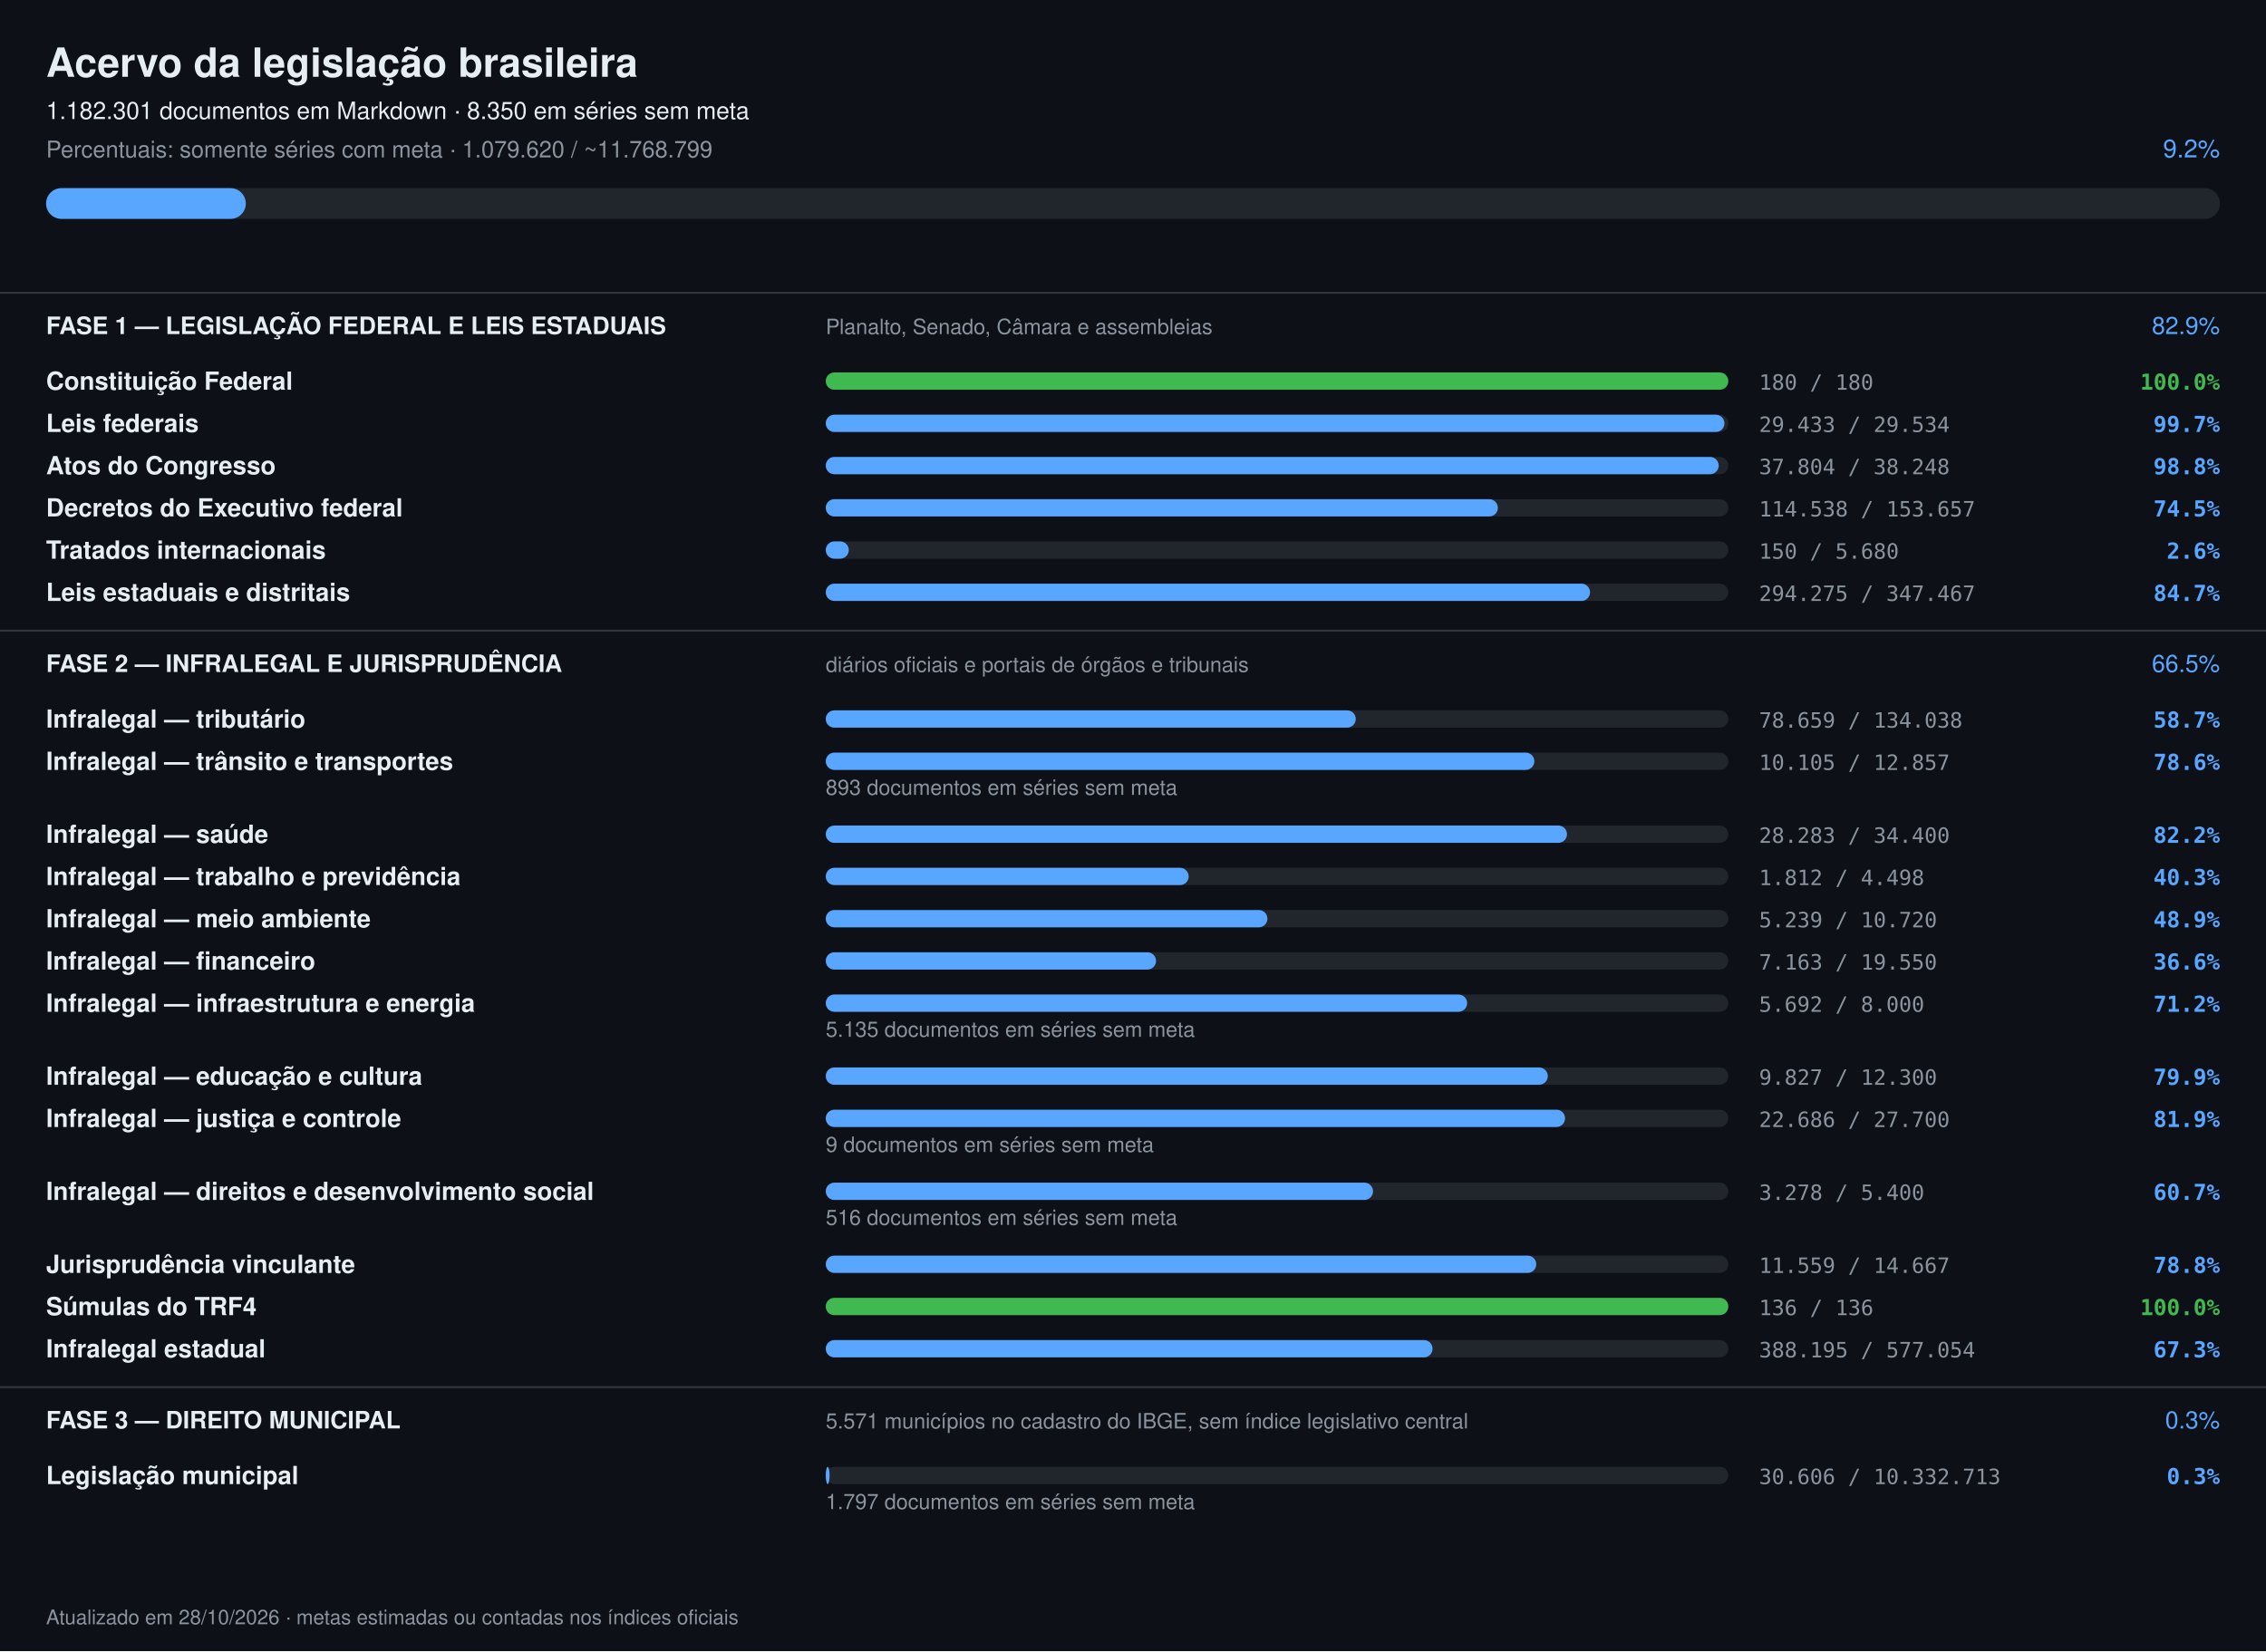
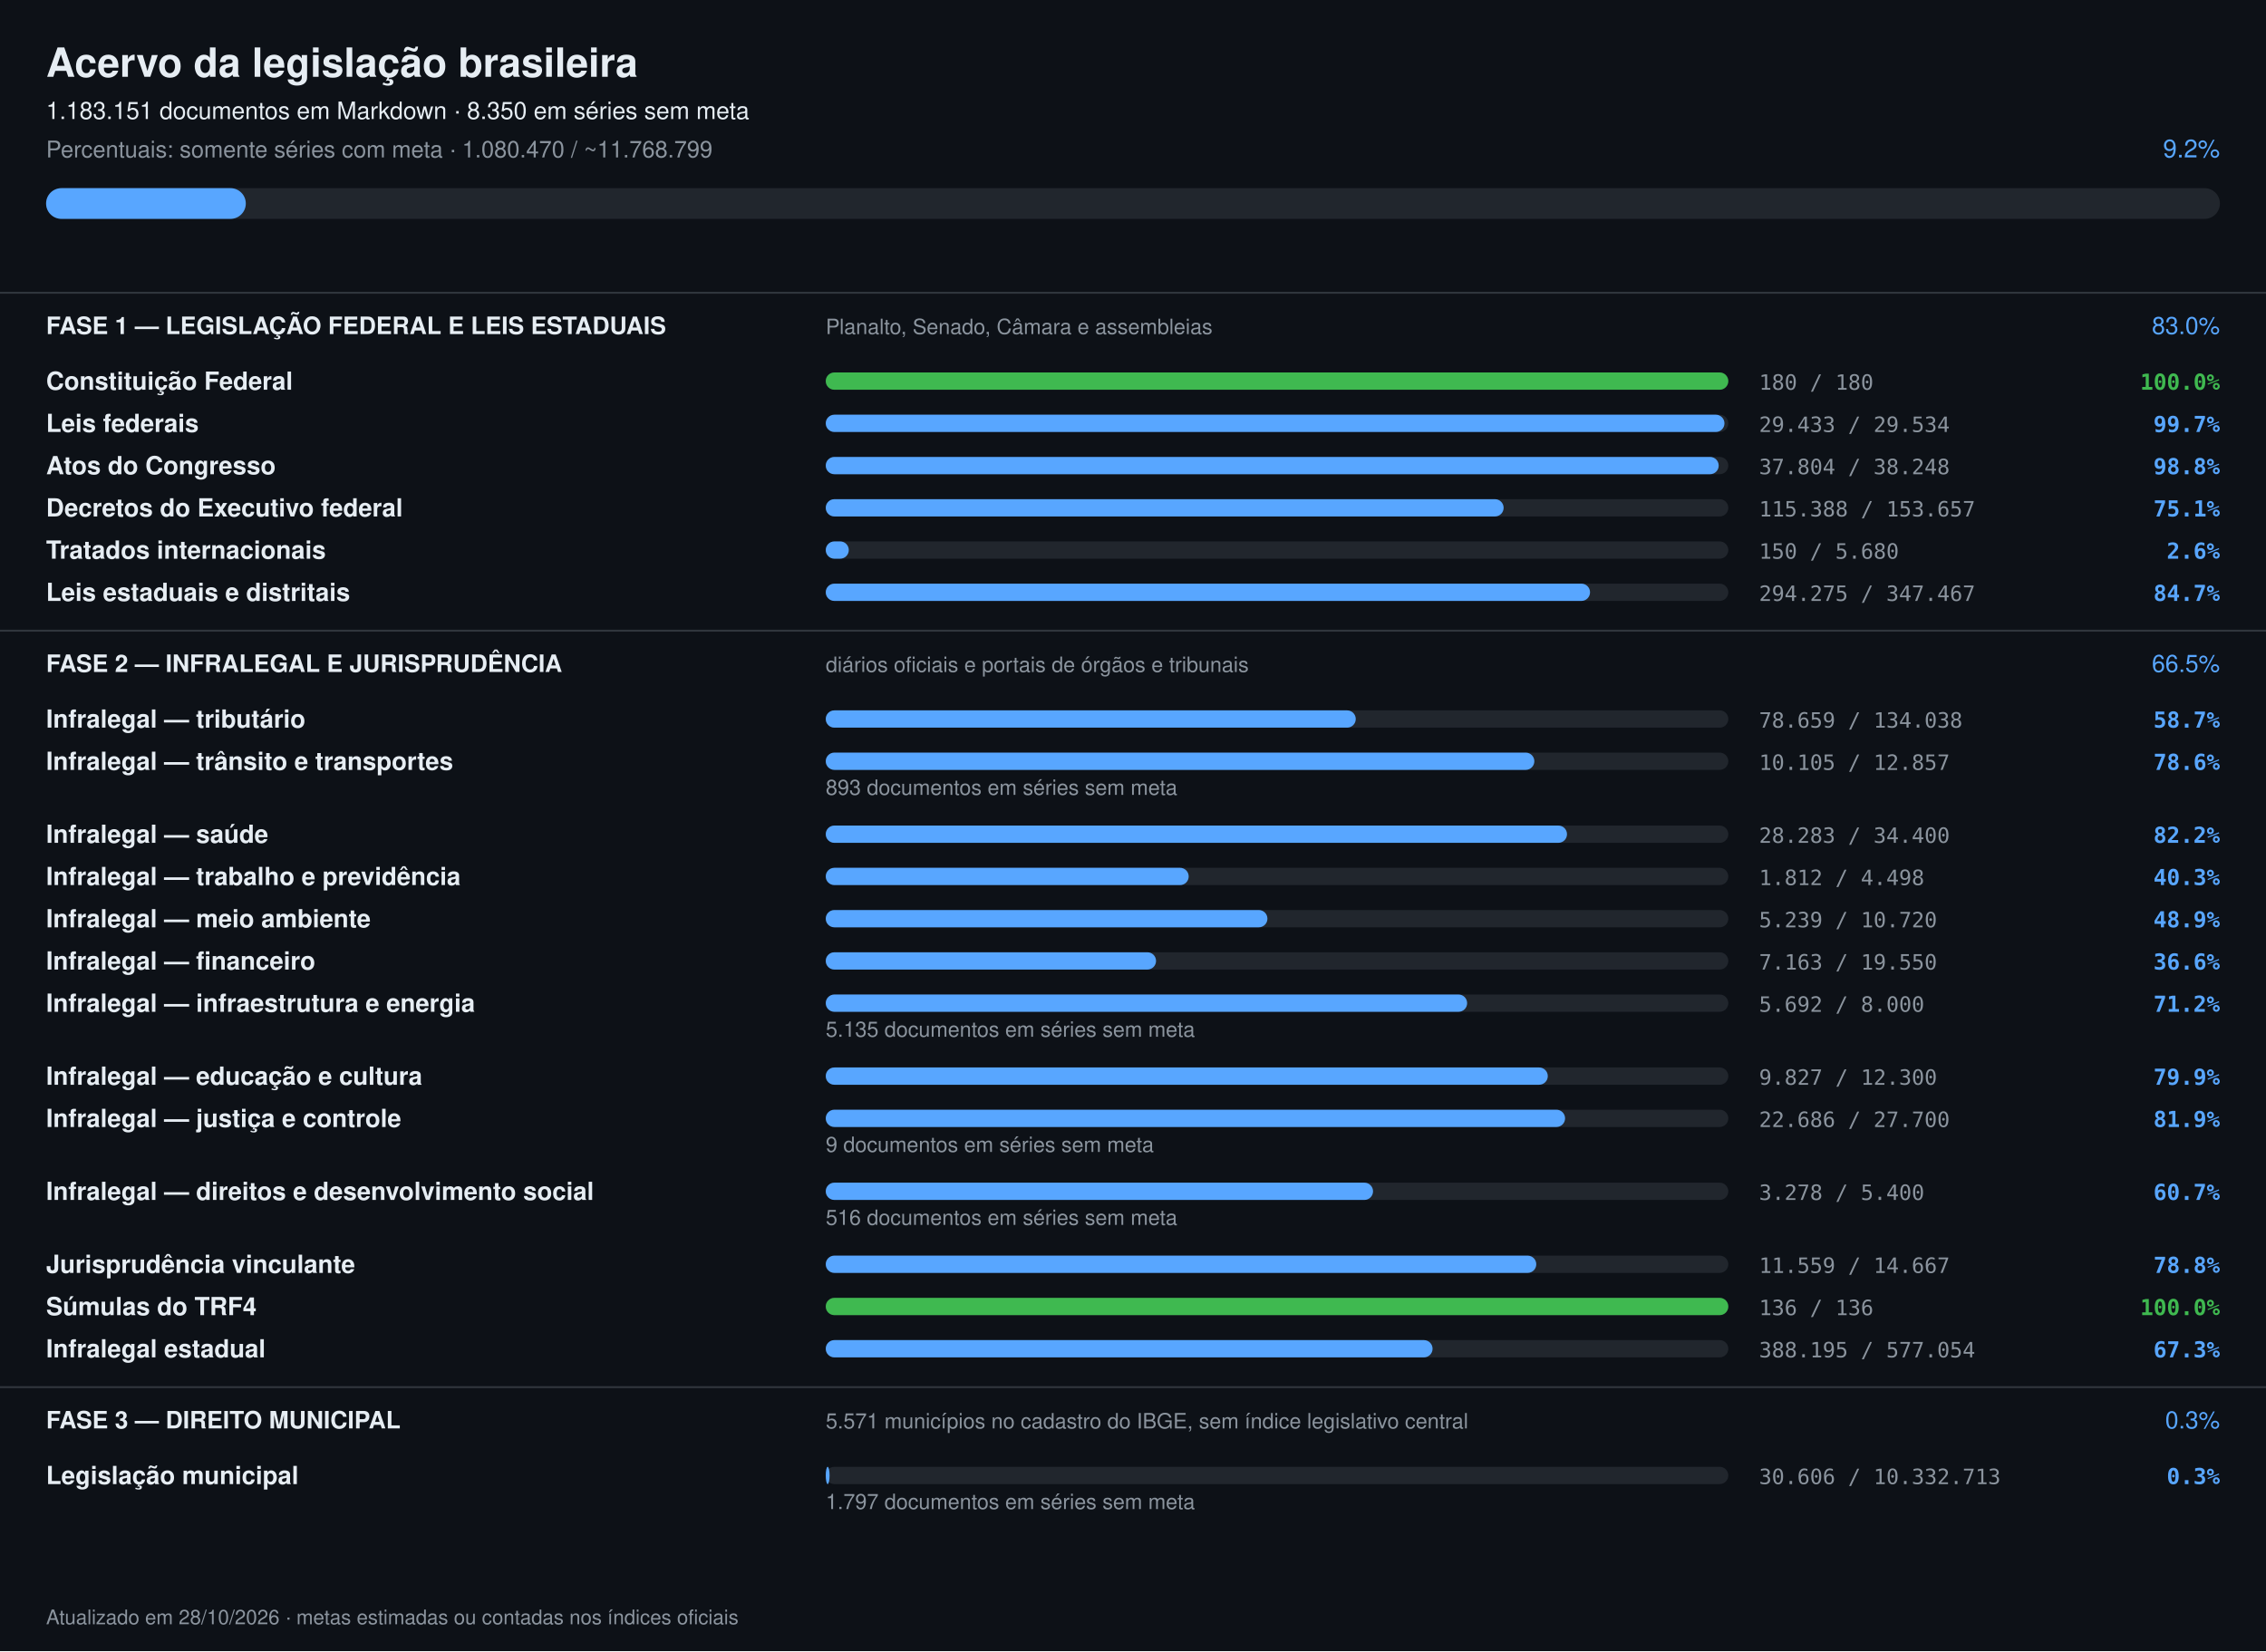
<svg xmlns="http://www.w3.org/2000/svg" width="1180" height="860" viewBox="0 0 1180 860" font-family="-apple-system,Segoe UI,Helvetica,Arial,sans-serif">
  <rect width="1180" height="860" fill="#0d1117" />
  <text x="24" y="40" font-size="21" font-weight="700" fill="#e6edf3">Acervo da legislação brasileira</text>
-   <text x="24" y="62" font-size="12.5" fill="#e6edf3">1.182.301 documentos em Markdown · 8.350 em séries sem meta</text>
-   <text x="24" y="82" font-size="12" fill="#8b949e">Percentuais: somente séries com meta · 1.079.620 / ~11.768.799</text>
+   <text x="24" y="62" font-size="12.5" fill="#e6edf3">1.183.151 documentos em Markdown · 8.350 em séries sem meta</text>
+   <text x="24" y="82" font-size="12" fill="#8b949e">Percentuais: somente séries com meta · 1.080.470 / ~11.768.799</text>
  <text x="1156" y="82" font-size="13" text-anchor="end" fill="#58a6ff">9.2%</text>
  <rect x="24" y="98" width="1132" height="16" rx="8" fill="#21262d" />
  <rect x="24" y="98" width="104" height="16" rx="8" fill="#58a6ff" />
  <rect x="0" y="152" width="1180" height="1" fill="#30363d" />
  <text x="24" y="174" font-size="12.5" font-weight="700" fill="#e6edf3">FASE 1 — LEGISLAÇÃO FEDERAL E LEIS ESTADUAIS</text>
  <text x="430" y="174" font-size="11" fill="#8b949e">Planalto, Senado, Câmara e assembleias</text>
-   <text x="1156" y="174" font-size="12.5" text-anchor="end" fill="#58a6ff">82.9%</text>
+   <text x="1156" y="174" font-size="12.5" text-anchor="end" fill="#58a6ff">83.0%</text>
  <text x="24" y="203" font-size="13" font-weight="600" fill="#e6edf3">Constituição Federal</text>
  <rect x="430" y="194" width="470" height="9" rx="4.5" fill="#21262d" />
  <rect x="430" y="194" width="470" height="9" rx="4.5" fill="#3fb950" />
  <text x="916" y="203" font-size="11" fill="#8b949e" font-family="ui-monospace,monospace">180 / 180</text>
  <text x="1156" y="203" font-size="11.5" text-anchor="end" font-weight="600" fill="#3fb950" font-family="ui-monospace,monospace">100.0%</text>
  <text x="24" y="225" font-size="13" font-weight="600" fill="#e6edf3">Leis federais</text>
  <rect x="430" y="216" width="470" height="9" rx="4.5" fill="#21262d" />
  <rect x="430" y="216" width="468" height="9" rx="4.5" fill="#58a6ff" />
  <text x="916" y="225" font-size="11" fill="#8b949e" font-family="ui-monospace,monospace">29.433 / 29.534</text>
  <text x="1156" y="225" font-size="11.5" text-anchor="end" font-weight="600" fill="#58a6ff" font-family="ui-monospace,monospace">99.7%</text>
  <text x="24" y="247" font-size="13" font-weight="600" fill="#e6edf3">Atos do Congresso</text>
  <rect x="430" y="238" width="470" height="9" rx="4.5" fill="#21262d" />
  <rect x="430" y="238" width="465" height="9" rx="4.5" fill="#58a6ff" />
  <text x="916" y="247" font-size="11" fill="#8b949e" font-family="ui-monospace,monospace">37.804 / 38.248</text>
  <text x="1156" y="247" font-size="11.5" text-anchor="end" font-weight="600" fill="#58a6ff" font-family="ui-monospace,monospace">98.8%</text>
  <text x="24" y="269" font-size="13" font-weight="600" fill="#e6edf3">Decretos do Executivo federal</text>
  <rect x="430" y="260" width="470" height="9" rx="4.5" fill="#21262d" />
-   <rect x="430" y="260" width="350" height="9" rx="4.5" fill="#58a6ff" />
-   <text x="916" y="269" font-size="11" fill="#8b949e" font-family="ui-monospace,monospace">114.538 / 153.657</text>
-   <text x="1156" y="269" font-size="11.5" text-anchor="end" font-weight="600" fill="#58a6ff" font-family="ui-monospace,monospace">74.5%</text>
+   <rect x="430" y="260" width="353" height="9" rx="4.5" fill="#58a6ff" />
+   <text x="916" y="269" font-size="11" fill="#8b949e" font-family="ui-monospace,monospace">115.388 / 153.657</text>
+   <text x="1156" y="269" font-size="11.5" text-anchor="end" font-weight="600" fill="#58a6ff" font-family="ui-monospace,monospace">75.1%</text>
  <text x="24" y="291" font-size="13" font-weight="600" fill="#e6edf3">Tratados internacionais</text>
  <rect x="430" y="282" width="470" height="9" rx="4.5" fill="#21262d" />
  <rect x="430" y="282" width="12" height="9" rx="4.5" fill="#58a6ff" />
  <text x="916" y="291" font-size="11" fill="#8b949e" font-family="ui-monospace,monospace">150 / 5.680</text>
  <text x="1156" y="291" font-size="11.5" text-anchor="end" font-weight="600" fill="#58a6ff" font-family="ui-monospace,monospace">2.6%</text>
  <text x="24" y="313" font-size="13" font-weight="600" fill="#e6edf3">Leis estaduais e distritais</text>
  <rect x="430" y="304" width="470" height="9" rx="4.5" fill="#21262d" />
  <rect x="430" y="304" width="398" height="9" rx="4.5" fill="#58a6ff" />
  <text x="916" y="313" font-size="11" fill="#8b949e" font-family="ui-monospace,monospace">294.275 / 347.467</text>
  <text x="1156" y="313" font-size="11.5" text-anchor="end" font-weight="600" fill="#58a6ff" font-family="ui-monospace,monospace">84.7%</text>
  <rect x="0" y="328" width="1180" height="1" fill="#30363d" />
  <text x="24" y="350" font-size="12.5" font-weight="700" fill="#e6edf3">FASE 2 — INFRALEGAL E JURISPRUDÊNCIA</text>
  <text x="430" y="350" font-size="11" fill="#8b949e">diários oficiais e portais de órgãos e tribunais</text>
  <text x="1156" y="350" font-size="12.5" text-anchor="end" fill="#58a6ff">66.5%</text>
  <text x="24" y="379" font-size="13" font-weight="600" fill="#e6edf3">Infralegal — tributário</text>
  <rect x="430" y="370" width="470" height="9" rx="4.5" fill="#21262d" />
  <rect x="430" y="370" width="276" height="9" rx="4.5" fill="#58a6ff" />
  <text x="916" y="379" font-size="11" fill="#8b949e" font-family="ui-monospace,monospace">78.659 / 134.038</text>
  <text x="1156" y="379" font-size="11.5" text-anchor="end" font-weight="600" fill="#58a6ff" font-family="ui-monospace,monospace">58.7%</text>
  <text x="24" y="401" font-size="13" font-weight="600" fill="#e6edf3">Infralegal — trânsito e transportes</text>
  <rect x="430" y="392" width="470" height="9" rx="4.5" fill="#21262d" />
  <rect x="430" y="392" width="369" height="9" rx="4.5" fill="#58a6ff" />
  <text x="916" y="401" font-size="11" fill="#8b949e" font-family="ui-monospace,monospace">10.105 / 12.857</text>
  <text x="1156" y="401" font-size="11.5" text-anchor="end" font-weight="600" fill="#58a6ff" font-family="ui-monospace,monospace">78.6%</text>
  <text x="430" y="414" font-size="11" fill="#8b949e">893 documentos em séries sem meta</text>
  <text x="24" y="439" font-size="13" font-weight="600" fill="#e6edf3">Infralegal — saúde</text>
  <rect x="430" y="430" width="470" height="9" rx="4.5" fill="#21262d" />
  <rect x="430" y="430" width="386" height="9" rx="4.5" fill="#58a6ff" />
  <text x="916" y="439" font-size="11" fill="#8b949e" font-family="ui-monospace,monospace">28.283 / 34.400</text>
  <text x="1156" y="439" font-size="11.5" text-anchor="end" font-weight="600" fill="#58a6ff" font-family="ui-monospace,monospace">82.2%</text>
  <text x="24" y="461" font-size="13" font-weight="600" fill="#e6edf3">Infralegal — trabalho e previdência</text>
  <rect x="430" y="452" width="470" height="9" rx="4.5" fill="#21262d" />
  <rect x="430" y="452" width="189" height="9" rx="4.5" fill="#58a6ff" />
  <text x="916" y="461" font-size="11" fill="#8b949e" font-family="ui-monospace,monospace">1.812 / 4.498</text>
  <text x="1156" y="461" font-size="11.5" text-anchor="end" font-weight="600" fill="#58a6ff" font-family="ui-monospace,monospace">40.3%</text>
  <text x="24" y="483" font-size="13" font-weight="600" fill="#e6edf3">Infralegal — meio ambiente</text>
  <rect x="430" y="474" width="470" height="9" rx="4.5" fill="#21262d" />
  <rect x="430" y="474" width="230" height="9" rx="4.5" fill="#58a6ff" />
  <text x="916" y="483" font-size="11" fill="#8b949e" font-family="ui-monospace,monospace">5.239 / 10.720</text>
  <text x="1156" y="483" font-size="11.5" text-anchor="end" font-weight="600" fill="#58a6ff" font-family="ui-monospace,monospace">48.9%</text>
  <text x="24" y="505" font-size="13" font-weight="600" fill="#e6edf3">Infralegal — financeiro</text>
  <rect x="430" y="496" width="470" height="9" rx="4.5" fill="#21262d" />
  <rect x="430" y="496" width="172" height="9" rx="4.5" fill="#58a6ff" />
  <text x="916" y="505" font-size="11" fill="#8b949e" font-family="ui-monospace,monospace">7.163 / 19.550</text>
  <text x="1156" y="505" font-size="11.5" text-anchor="end" font-weight="600" fill="#58a6ff" font-family="ui-monospace,monospace">36.6%</text>
  <text x="24" y="527" font-size="13" font-weight="600" fill="#e6edf3">Infralegal — infraestrutura e energia</text>
  <rect x="430" y="518" width="470" height="9" rx="4.5" fill="#21262d" />
  <rect x="430" y="518" width="334" height="9" rx="4.5" fill="#58a6ff" />
  <text x="916" y="527" font-size="11" fill="#8b949e" font-family="ui-monospace,monospace">5.692 / 8.000</text>
  <text x="1156" y="527" font-size="11.5" text-anchor="end" font-weight="600" fill="#58a6ff" font-family="ui-monospace,monospace">71.2%</text>
  <text x="430" y="540" font-size="11" fill="#8b949e">5.135 documentos em séries sem meta</text>
  <text x="24" y="565" font-size="13" font-weight="600" fill="#e6edf3">Infralegal — educação e cultura</text>
  <rect x="430" y="556" width="470" height="9" rx="4.5" fill="#21262d" />
  <rect x="430" y="556" width="376" height="9" rx="4.5" fill="#58a6ff" />
  <text x="916" y="565" font-size="11" fill="#8b949e" font-family="ui-monospace,monospace">9.827 / 12.300</text>
  <text x="1156" y="565" font-size="11.5" text-anchor="end" font-weight="600" fill="#58a6ff" font-family="ui-monospace,monospace">79.9%</text>
  <text x="24" y="587" font-size="13" font-weight="600" fill="#e6edf3">Infralegal — justiça e controle</text>
  <rect x="430" y="578" width="470" height="9" rx="4.5" fill="#21262d" />
  <rect x="430" y="578" width="385" height="9" rx="4.5" fill="#58a6ff" />
  <text x="916" y="587" font-size="11" fill="#8b949e" font-family="ui-monospace,monospace">22.686 / 27.700</text>
  <text x="1156" y="587" font-size="11.5" text-anchor="end" font-weight="600" fill="#58a6ff" font-family="ui-monospace,monospace">81.9%</text>
  <text x="430" y="600" font-size="11" fill="#8b949e">9 documentos em séries sem meta</text>
  <text x="24" y="625" font-size="13" font-weight="600" fill="#e6edf3">Infralegal — direitos e desenvolvimento social</text>
  <rect x="430" y="616" width="470" height="9" rx="4.5" fill="#21262d" />
  <rect x="430" y="616" width="285" height="9" rx="4.5" fill="#58a6ff" />
  <text x="916" y="625" font-size="11" fill="#8b949e" font-family="ui-monospace,monospace">3.278 / 5.400</text>
  <text x="1156" y="625" font-size="11.5" text-anchor="end" font-weight="600" fill="#58a6ff" font-family="ui-monospace,monospace">60.7%</text>
  <text x="430" y="638" font-size="11" fill="#8b949e">516 documentos em séries sem meta</text>
  <text x="24" y="663" font-size="13" font-weight="600" fill="#e6edf3">Jurisprudência vinculante</text>
  <rect x="430" y="654" width="470" height="9" rx="4.5" fill="#21262d" />
  <rect x="430" y="654" width="370" height="9" rx="4.5" fill="#58a6ff" />
  <text x="916" y="663" font-size="11" fill="#8b949e" font-family="ui-monospace,monospace">11.559 / 14.667</text>
  <text x="1156" y="663" font-size="11.5" text-anchor="end" font-weight="600" fill="#58a6ff" font-family="ui-monospace,monospace">78.8%</text>
  <text x="24" y="685" font-size="13" font-weight="600" fill="#e6edf3">Súmulas do TRF4</text>
  <rect x="430" y="676" width="470" height="9" rx="4.5" fill="#21262d" />
  <rect x="430" y="676" width="470" height="9" rx="4.5" fill="#3fb950" />
  <text x="916" y="685" font-size="11" fill="#8b949e" font-family="ui-monospace,monospace">136 / 136</text>
  <text x="1156" y="685" font-size="11.5" text-anchor="end" font-weight="600" fill="#3fb950" font-family="ui-monospace,monospace">100.0%</text>
  <text x="24" y="707" font-size="13" font-weight="600" fill="#e6edf3">Infralegal estadual</text>
  <rect x="430" y="698" width="470" height="9" rx="4.5" fill="#21262d" />
  <rect x="430" y="698" width="316" height="9" rx="4.5" fill="#58a6ff" />
  <text x="916" y="707" font-size="11" fill="#8b949e" font-family="ui-monospace,monospace">388.195 / 577.054</text>
  <text x="1156" y="707" font-size="11.5" text-anchor="end" font-weight="600" fill="#58a6ff" font-family="ui-monospace,monospace">67.3%</text>
  <rect x="0" y="722" width="1180" height="1" fill="#30363d" />
  <text x="24" y="744" font-size="12.5" font-weight="700" fill="#e6edf3">FASE 3 — DIREITO MUNICIPAL</text>
  <text x="430" y="744" font-size="11" fill="#8b949e">5.571 municípios no cadastro do IBGE, sem índice legislativo central</text>
  <text x="1156" y="744" font-size="12.5" text-anchor="end" fill="#58a6ff">0.3%</text>
  <text x="24" y="773" font-size="13" font-weight="600" fill="#e6edf3">Legislação municipal</text>
  <rect x="430" y="764" width="470" height="9" rx="4.5" fill="#21262d" />
  <rect x="430" y="764" width="2" height="9" rx="4.5" fill="#58a6ff" />
  <text x="916" y="773" font-size="11" fill="#8b949e" font-family="ui-monospace,monospace">30.606 / 10.332.713</text>
  <text x="1156" y="773" font-size="11.5" text-anchor="end" font-weight="600" fill="#58a6ff" font-family="ui-monospace,monospace">0.3%</text>
  <text x="430" y="786" font-size="11" fill="#8b949e">1.797 documentos em séries sem meta</text>
  <text x="24" y="846" font-size="10.5" fill="#8b949e">Atualizado em 28/10/2026 · metas estimadas ou contadas nos índices oficiais</text>
</svg>
